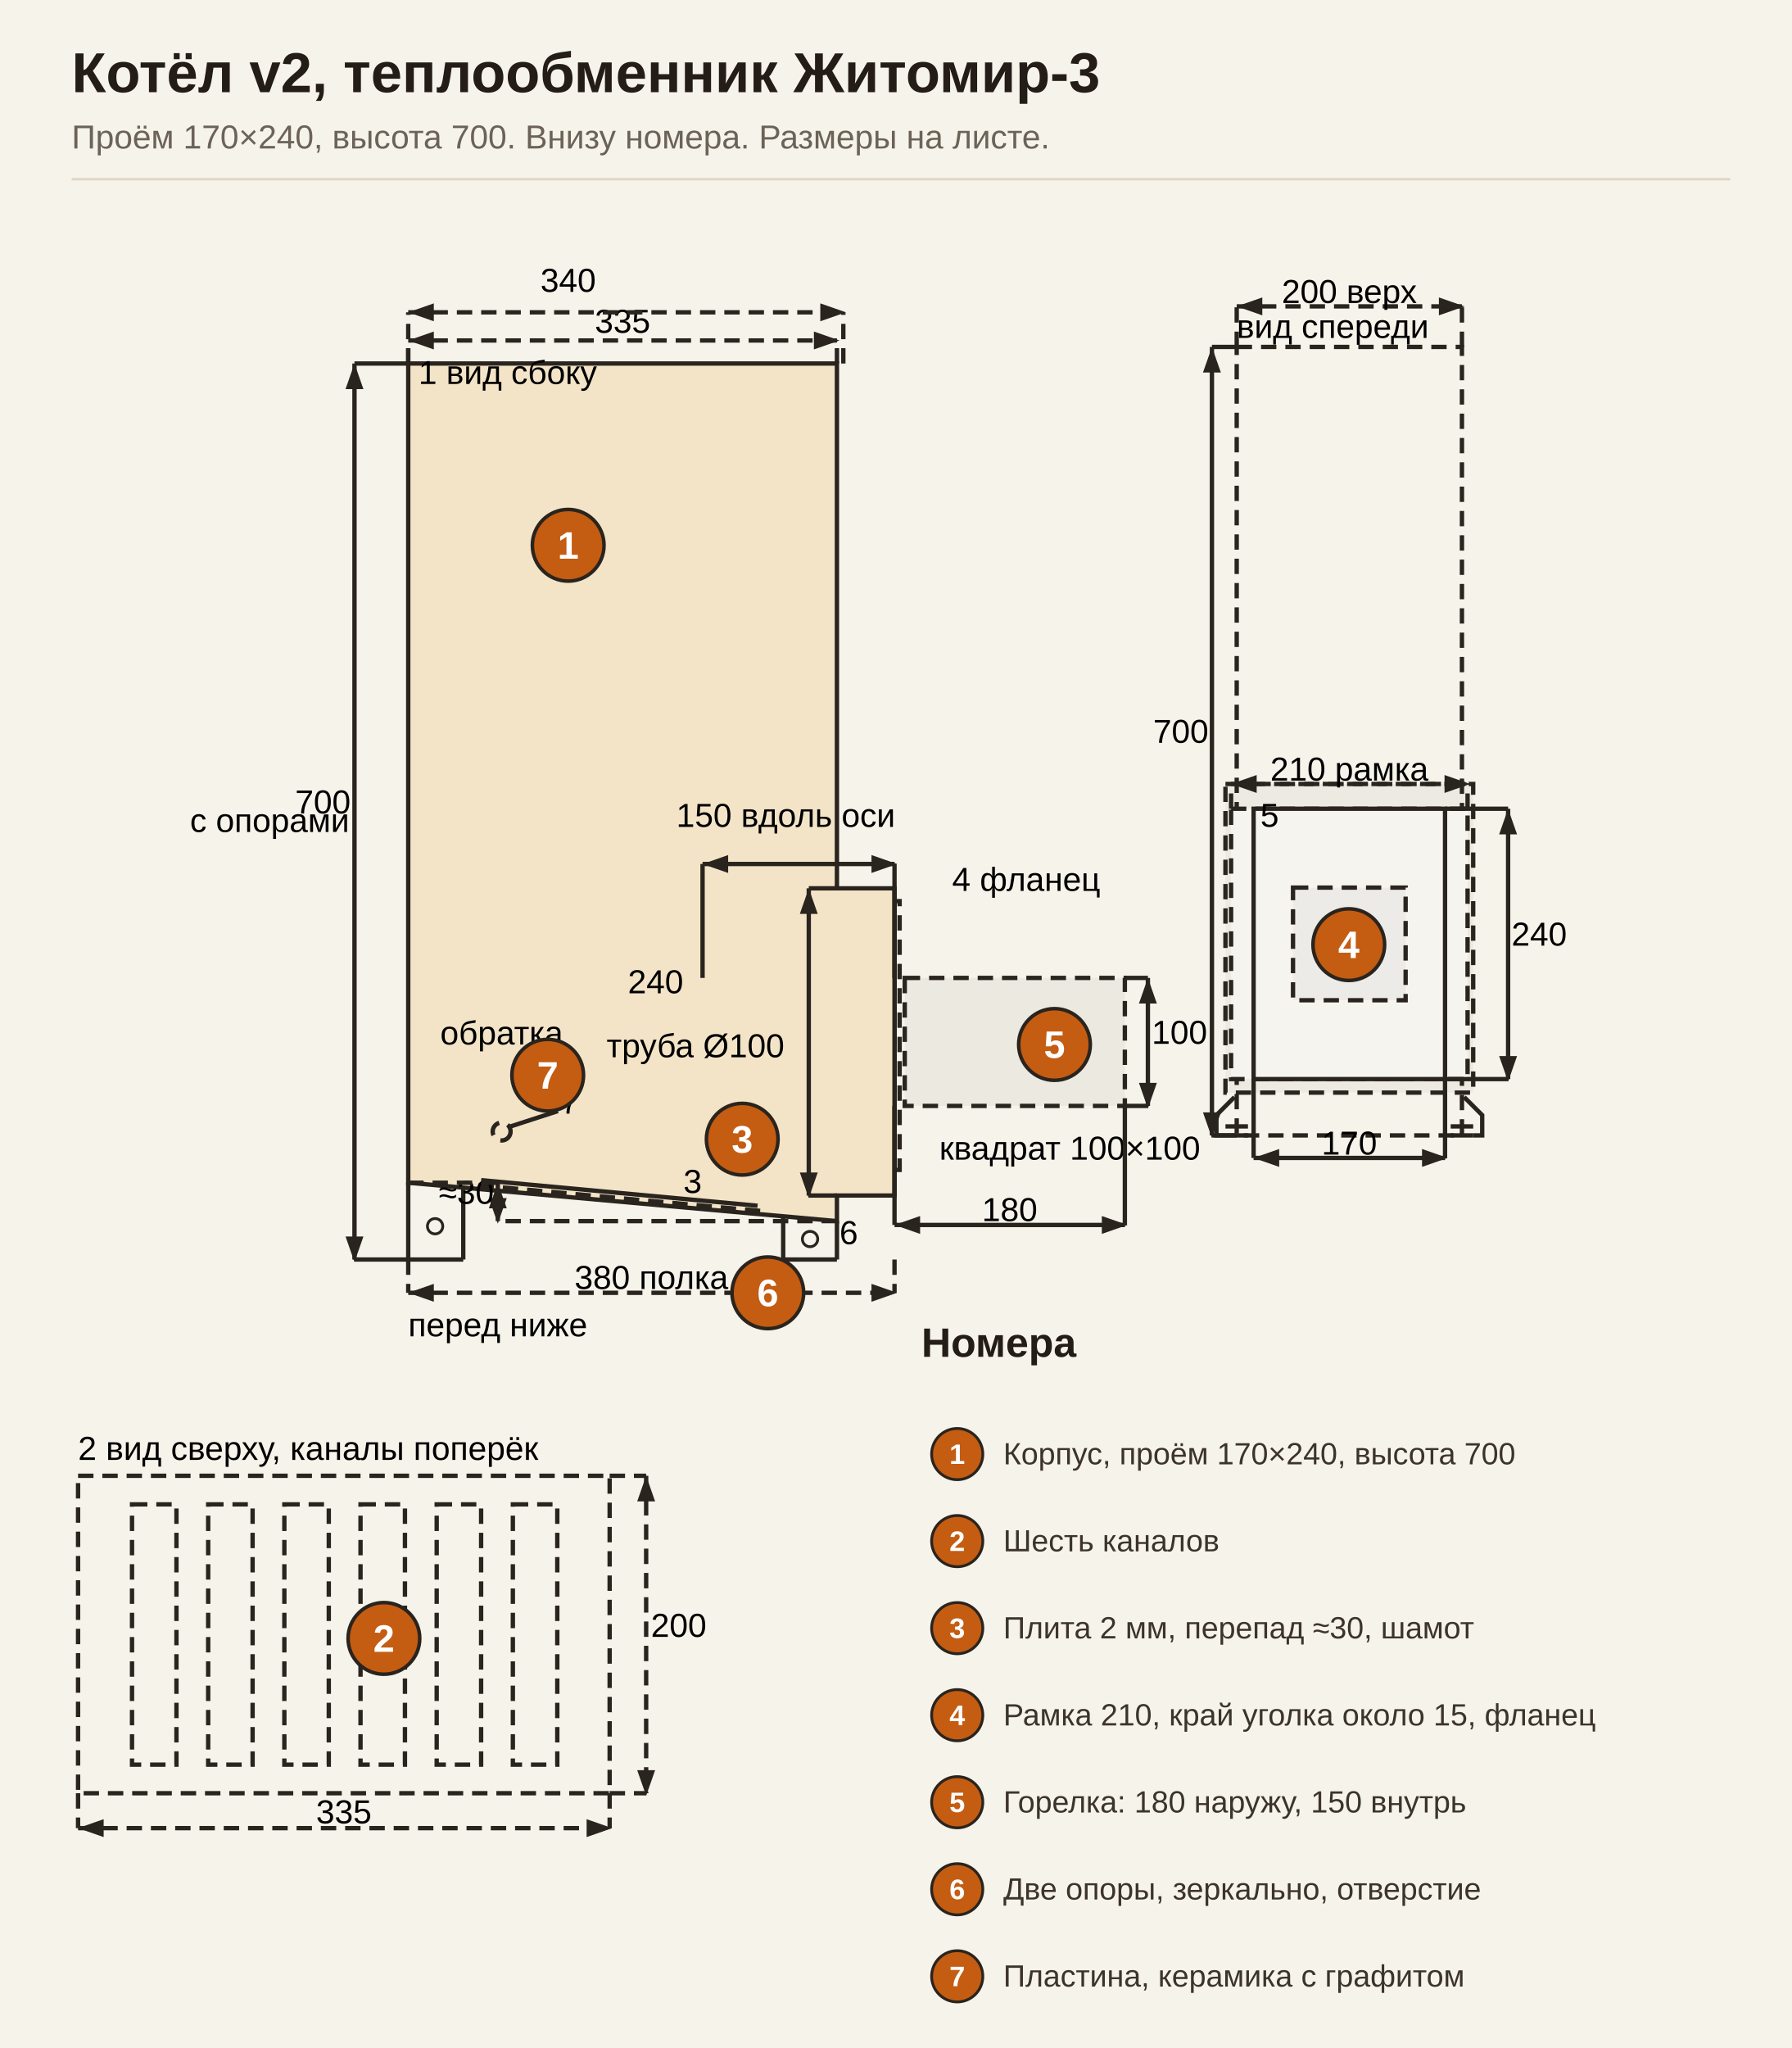
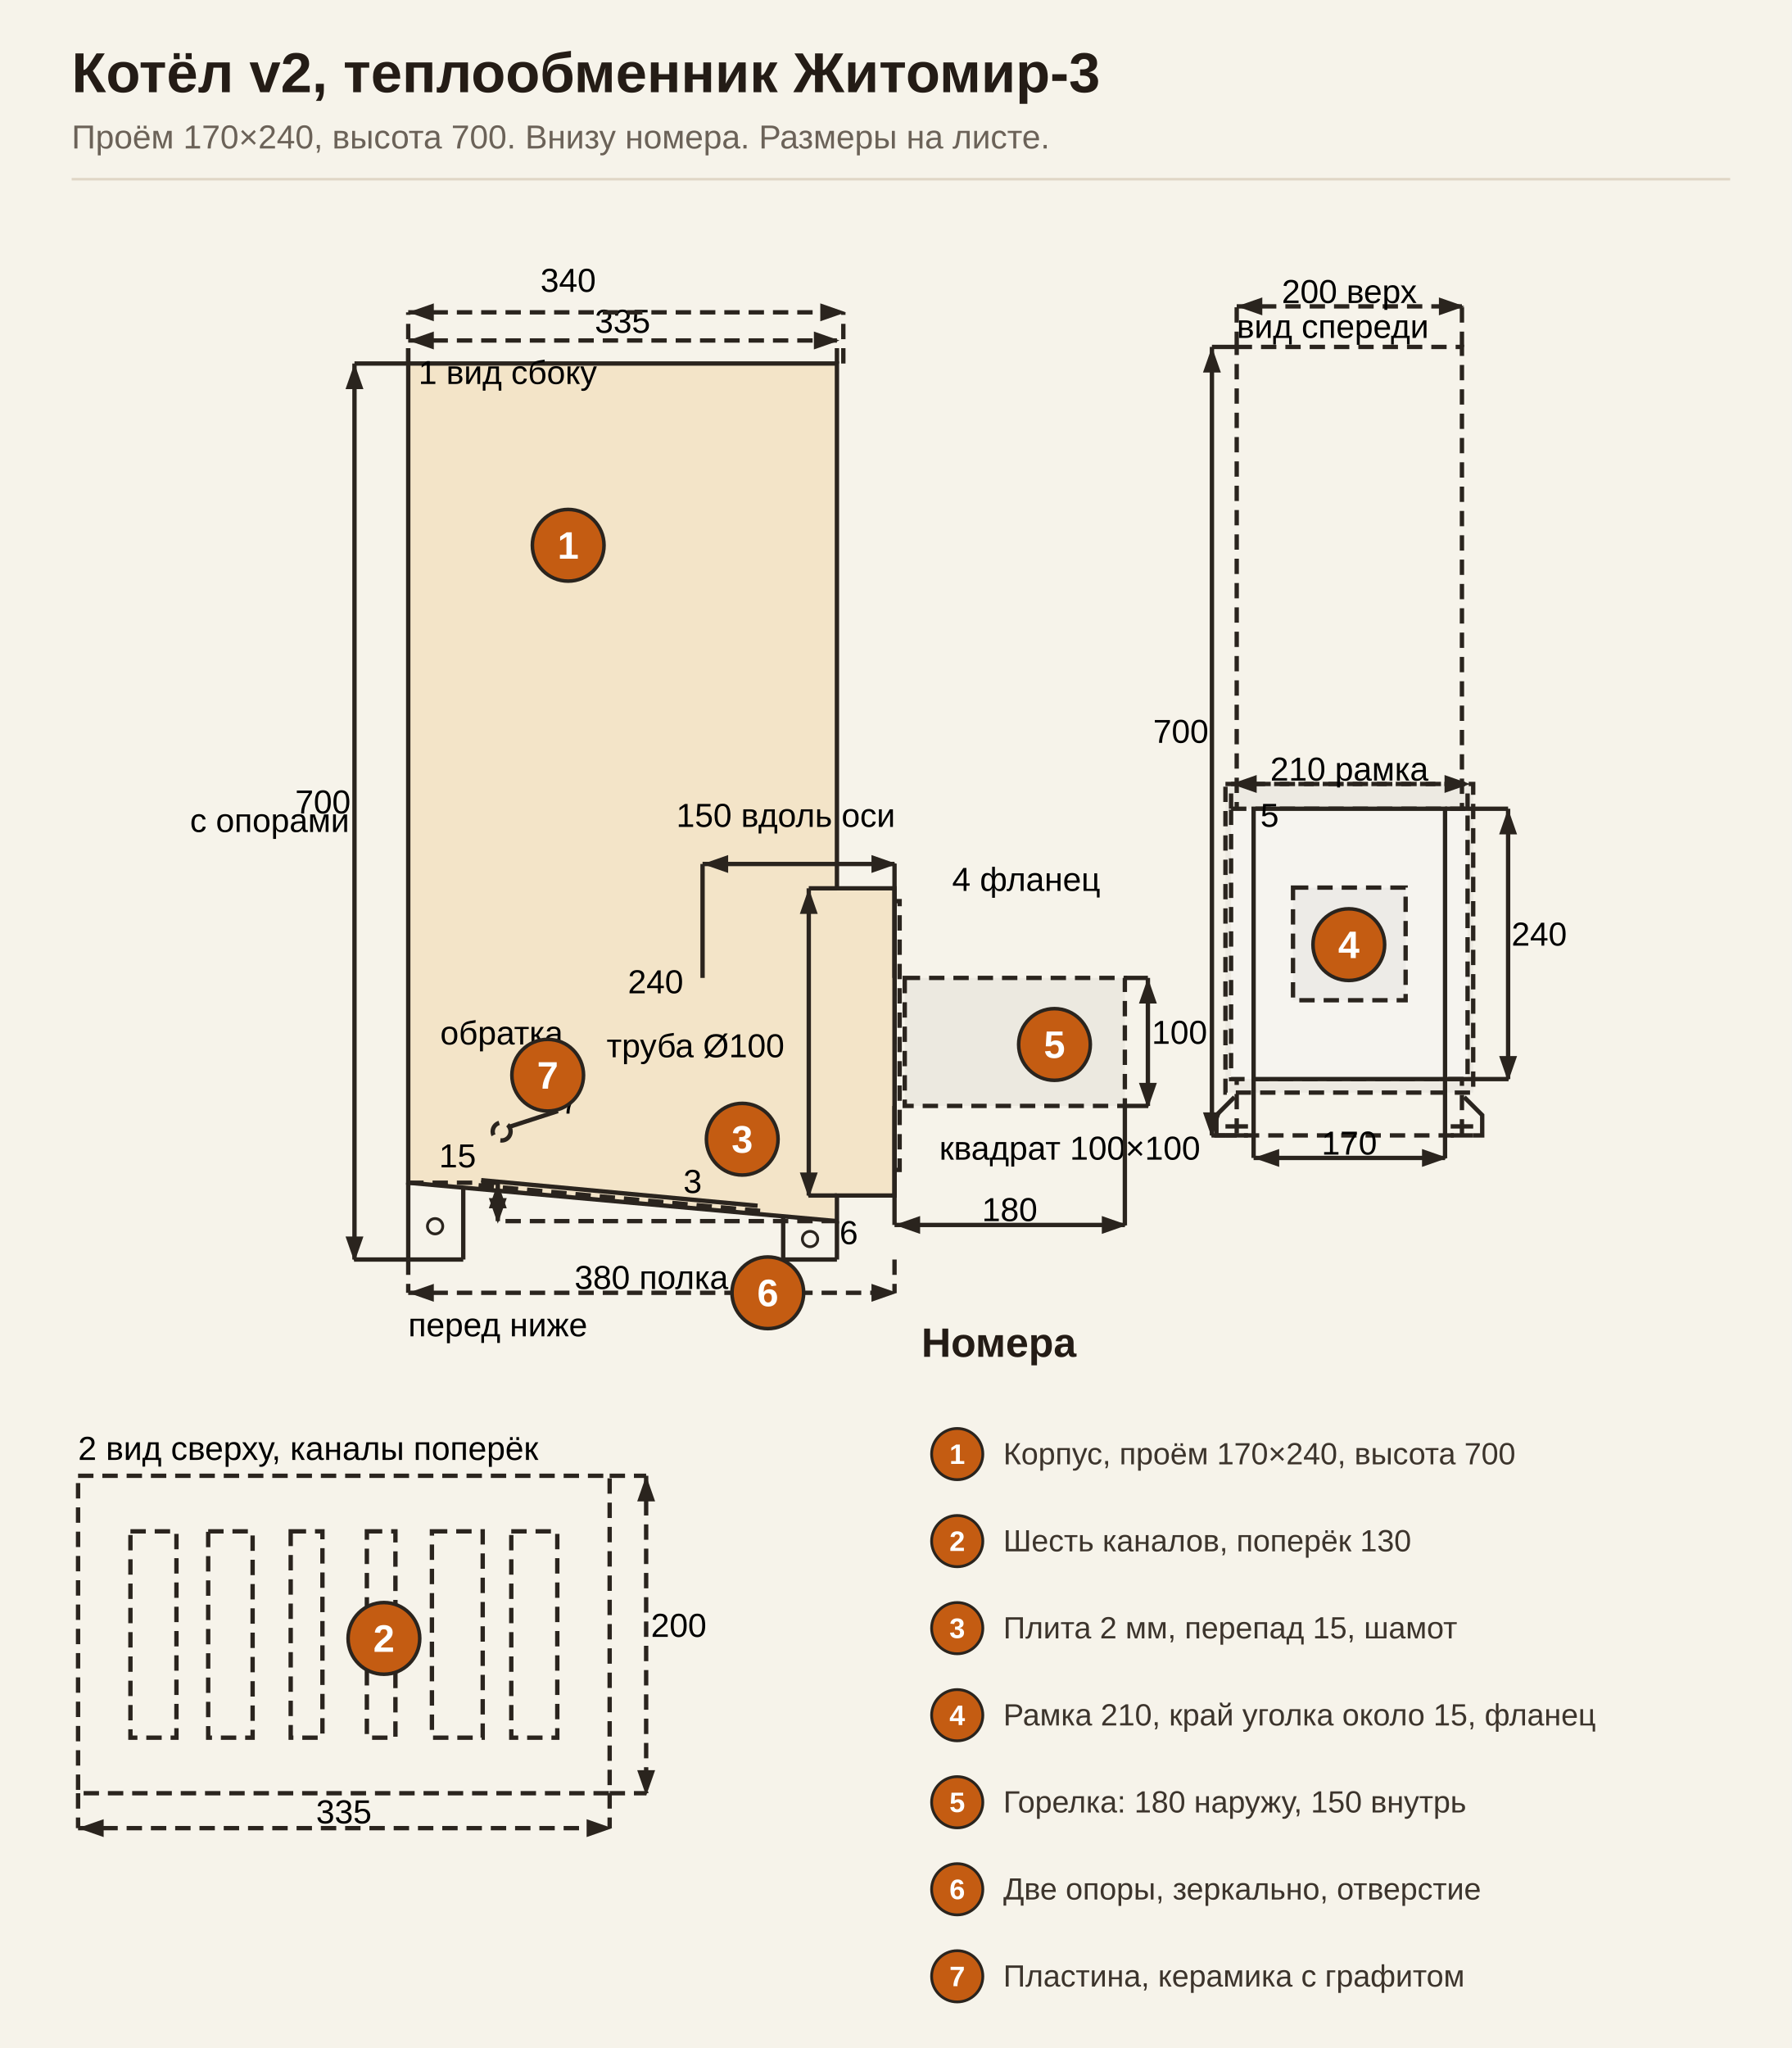
<svg xmlns="http://www.w3.org/2000/svg" width="700" height="800" viewBox="0 0 700 800" font-family="Liberation Sans, DejaVu Sans, sans-serif">
  <rect width="700" height="800" fill="#f6f3ea" />
  <defs>
    <marker id="se" markerUnits="userSpaceOnUse" markerWidth="20.00" markerHeight="14.00" refX="18.00" refY="7.00" orient="auto">
      <path d="M0 0 L20.00 7.00 L0 14.00 Z" fill="#2a241e" />
    </marker>
    <marker id="ss" markerUnits="userSpaceOnUse" markerWidth="20.00" markerHeight="14.00" refX="0" refY="7.00" orient="auto">
      <path d="M20.00 0 L0 7.00 L20.00 14.00 Z" fill="#2a241e" />
    </marker>
    <marker id="fe" markerUnits="userSpaceOnUse" markerWidth="22.73" markerHeight="15.91" refX="20.45" refY="7.95" orient="auto">
      <path d="M0 0 L22.73 7.95 L0 15.91 Z" fill="#2a241e" />
    </marker>
    <marker id="fs" markerUnits="userSpaceOnUse" markerWidth="22.73" markerHeight="15.91" refX="0" refY="7.95" orient="auto">
      <path d="M22.73 0 L0 7.95 L22.73 15.91 Z" fill="#2a241e" />
    </marker>
    <marker id="te" markerUnits="userSpaceOnUse" markerWidth="16.13" markerHeight="11.29" refX="14.52" refY="5.65" orient="auto">
      <path d="M0 0 L16.13 5.65 L0 11.29 Z" fill="#2a241e" />
    </marker>
    <marker id="ts" markerUnits="userSpaceOnUse" markerWidth="16.13" markerHeight="11.29" refX="0" refY="5.65" orient="auto">
      <path d="M16.13 0 L0 5.65 L16.13 11.29 Z" fill="#2a241e" />
    </marker>
  </defs>
  <text x="28" y="36" font-family="Liberation Sans, DejaVu Sans, sans-serif" font-size="22" font-weight="700" fill="#241c16">Котёл v2, теплообменник Житомир-3</text>
  <text x="28" y="58" font-family="Liberation Sans, DejaVu Sans, sans-serif" font-size="13" fill="#6b6258">Проём 170×240, высота 700. Внизу номера. Размеры на листе.</text>
  <line x1="28" y1="70" x2="676" y2="70" stroke="#e0d6c6" stroke-width="1" />
  <g transform="translate(72,88) scale(0.5)">
    <g fill="#2a241e" fill-opacity="0.05" stroke="#2a241e" stroke-width="3.40" stroke-dasharray="12.0 7.0">
      <rect x="563" y="588" width="172" height="100" />
      <rect x="405" y="588" width="150" height="100" />
      <line x1="505" y1="588" x2="505" y2="688" />
    </g>
    <rect x="551" y="528" width="8" height="210" fill="none" stroke="#2a241e" stroke-width="3.40" stroke-dasharray="12.0 7.0" />
    <line x1="555" y1="518" x2="555" y2="758" stroke="#2a241e" stroke-width="3.40" />
    <path fill="#f3e4c8" stroke="#2a241e" stroke-width="3.40" d="M 175 108 H 510 V 518 H 555 V 758 H 510 V 778 L 175 748 Z" />
    <circle cx="175" cy="748" r="1.2" fill="#2a241e" />
    <text x="200" y="640" font-size="26.0">обратка</text>
    <text x="183" y="124" font-size="26.0">1  вид сбоку</text>
    <text x="600" y="520" font-size="26.0">4 фланец</text>
    <text x="330" y="650" font-size="26.0">труба Ø100</text>
    <text x="590" y="730" font-size="26.0">квадрат 100×100</text>
    <g fill="none" stroke="#2a241e" stroke-width="3.40">
      <line x1="175" y1="808" x2="218" y2="808" />
      <line x1="175" y1="808" x2="175" y2="748" />
      <line x1="218" y1="808" x2="218" y2="752" />
      <circle cx="196" cy="782" r="6" fill="none" stroke="#2a241e" stroke-width="2.2" />
      <line x1="468" y1="808" x2="510" y2="808" />
      <line x1="468" y1="808" x2="468" y2="774" />
      <line x1="510" y1="808" x2="510" y2="778" />
      <circle cx="489" cy="792" r="6" fill="none" stroke="#2a241e" stroke-width="2.2" />
    </g>
    <text x="512" y="796" font-size="26.0">6</text>
    <line x1="230" y1="750" x2="450" y2="770" stroke="#2a241e" stroke-width="3.40" stroke-dasharray="12.0 7.0" />
    <line x1="232" y1="746" x2="448" y2="766" stroke="#2a241e" stroke-width="3.40" />
    <text x="390" y="756" font-size="26.0">3</text>
    <circle cx="248" cy="708" r="7" fill="none" stroke="#2a241e" stroke-width="3.40" stroke-dasharray="12.0 7.0" />
    <line x1="255" y1="704" x2="292" y2="692" stroke="#2a241e" stroke-width="3.40" />
    <text x="294" y="694" font-size="26.0">7</text>
    <g fill="none" stroke="#2a241e" stroke-width="3.40" marker-start="url(#ss)" marker-end="url(#se)">
      <line x1="133" y1="108" x2="133" y2="808" />
    </g>
    <g fill="none" stroke="#2a241e" stroke-width="3.40">
      <line x1="133" y1="108" x2="175" y2="108" />
      <line x1="133" y1="808" x2="175" y2="808" />
    </g>
    <text x="130" y="459.5" font-size="26.0" text-anchor="end">700</text>
    <text x="129" y="474.0" font-size="26.0" text-anchor="end">с опорами</text>
    <g fill="none" stroke="#2a241e" stroke-width="3.40" marker-start="url(#ss)" marker-end="url(#se)">
      <line x1="488" y1="518" x2="488" y2="758" />
    </g>
    <g fill="none" stroke="#2a241e" stroke-width="3.40">
      <line x1="488" y1="518" x2="510" y2="518" />
      <line x1="488" y1="758" x2="510" y2="758" />
    </g>
    <text x="390" y="600" font-size="26.0" text-anchor="end">240</text>
    <g fill="none" stroke="#2a241e" stroke-width="3.40" marker-start="url(#ss)" marker-end="url(#se)">
      <line x1="405" y1="499" x2="555" y2="499" />
    </g>
    <g fill="none" stroke="#2a241e" stroke-width="3.40">
      <line x1="405" y1="588" x2="405" y2="499" />
      <line x1="555" y1="588" x2="555" y2="499" />
    </g>
    <text x="470" y="470" font-size="26.0" text-anchor="middle">150 вдоль оси</text>
    <g fill="none" stroke="#2a241e" stroke-width="3.40" marker-start="url(#ss)" marker-end="url(#se)">
      <line x1="555" y1="781" x2="735" y2="781" />
    </g>
    <g fill="none" stroke="#2a241e" stroke-width="3.40">
      <line x1="555" y1="688" x2="555" y2="781" />
      <line x1="735" y1="688" x2="735" y2="781" />
    </g>
    <text x="645.0" y="778" font-size="26.0" text-anchor="middle">180</text>
    <g fill="none" stroke="#2a241e" stroke-width="3.40" marker-start="url(#ss)" marker-end="url(#se)">
      <line x1="753" y1="588" x2="753" y2="688" />
    </g>
    <g fill="none" stroke="#2a241e" stroke-width="3.40">
      <line x1="735" y1="588" x2="753" y2="588" />
      <line x1="735" y1="688" x2="753" y2="688" />
    </g>
    <text x="756" y="639.5" font-size="26.0" text-anchor="start">100</text>
    <g fill="none" stroke="#2a241e" stroke-width="3.40" stroke-dasharray="12.0 7.0" marker-start="url(#ss)" marker-end="url(#se)">
      <line x1="245" y1="748" x2="245" y2="778" />
    </g>
-     <text x="242" y="764.5" font-size="26.0" text-anchor="end">≈30</text>
+     <text x="228" y="736" font-size="26.0" text-anchor="end">15</text>
    <line x1="175" y1="748" x2="245" y2="748" stroke="#2a241e" stroke-width="3.40" stroke-dasharray="12.0 7.0" />
    <line x1="510" y1="778" x2="245" y2="778" stroke="#2a241e" stroke-width="3.40" stroke-dasharray="12.0 7.0" />
    <text x="175" y="868" font-size="26.0">перед ниже</text>
    <g fill="none" stroke="#2a241e" stroke-width="3.40" stroke-dasharray="12.0 7.0" marker-start="url(#ss)" marker-end="url(#se)">
      <line x1="175" y1="90" x2="510" y2="90" />
    </g>
    <g fill="none" stroke="#2a241e" stroke-width="3.40" stroke-dasharray="12.0 7.0">
      <line x1="175" y1="108" x2="175" y2="90" />
      <line x1="510" y1="108" x2="510" y2="90" />
    </g>
    <text x="342.5" y="84" font-size="26.0" text-anchor="middle">335</text>
    <g fill="none" stroke="#2a241e" stroke-width="3.40" stroke-dasharray="12.0 7.0" marker-start="url(#ss)" marker-end="url(#se)">
      <line x1="175" y1="68" x2="515" y2="68" />
    </g>
    <g fill="none" stroke="#2a241e" stroke-width="3.40" stroke-dasharray="12.0 7.0">
      <line x1="175" y1="108" x2="175" y2="68" />
      <line x1="515" y1="108" x2="515" y2="68" />
    </g>
    <text x="300" y="52" font-size="26.0" text-anchor="middle">340</text>
    <g fill="none" stroke="#2a241e" stroke-width="3.40" stroke-dasharray="12.0 7.0" marker-start="url(#ss)" marker-end="url(#se)">
      <line x1="175" y1="834" x2="555" y2="834" />
    </g>
    <g fill="none" stroke="#2a241e" stroke-width="3.40" stroke-dasharray="12.0 7.0">
      <line x1="175" y1="808" x2="175" y2="834" />
      <line x1="555" y1="808" x2="555" y2="834" />
    </g>
    <text x="365.0" y="831" font-size="26.0" text-anchor="middle">380 полка</text>
  </g>
  <g transform="translate(118,88) scale(0.44)">
    <text x="830" y="100" font-size="29.5">вид спереди</text>
    <rect x="830" y="108" width="200" height="700" fill="none" stroke="#2a241e" stroke-width="3.86" stroke-dasharray="13.6 8.0" />
    <rect x="825" y="518" width="210" height="240" fill="#fffdf8" stroke="#2a241e" stroke-width="3.86" stroke-dasharray="13.6 8.0" />
    <rect x="845" y="518" width="170" height="240" fill="#fffdf8" stroke="#2a241e" stroke-width="3.86" />
    <g fill="#2a241e" fill-opacity="0.04" stroke="#2a241e" stroke-width="3.86" stroke-dasharray="13.6 8.0">
      <rect x="820" y="496" width="220" height="274" />
      <rect x="880.0" y="588" width="100" height="100" />
    </g>
    <text x="851" y="534" font-size="29.5">5</text>
    <g fill="none" stroke="#2a241e" stroke-width="3.86">
      <line x1="820" y1="800" x2="840" y2="800" />
      <line x1="820" y1="808" x2="840" y2="808" />
      <polyline points="820,808 812,808 812,790 828,774" />
      <line x1="1020" y1="800" x2="1040" y2="800" />
      <line x1="1020" y1="808" x2="1040" y2="808" />
      <polyline points="1040,808 1048,808 1048,790 1032,774" />
    </g>
    <g fill="none" stroke="#2a241e" stroke-width="3.86" marker-start="url(#fs)" marker-end="url(#fe)">
      <line x1="845" y1="828" x2="1015" y2="828" />
    </g>
    <g fill="none" stroke="#2a241e" stroke-width="3.86">
      <line x1="845" y1="758" x2="845" y2="828" />
      <line x1="1015" y1="758" x2="1015" y2="828" />
    </g>
    <text x="930.0" y="825" font-size="29.5" text-anchor="middle">170</text>
    <g fill="none" stroke="#2a241e" stroke-width="3.86" marker-start="url(#fs)" marker-end="url(#fe)">
      <line x1="1071.0" y1="518" x2="1071.0" y2="758" />
    </g>
    <g fill="none" stroke="#2a241e" stroke-width="3.86">
      <line x1="1015" y1="518" x2="1071.0" y2="518" />
      <line x1="1015" y1="758" x2="1071.0" y2="758" />
    </g>
    <text x="1074.0" y="639.5" font-size="29.5" text-anchor="start">240</text>
    <g fill="none" stroke="#2a241e" stroke-width="3.86" marker-start="url(#fs)" marker-end="url(#fe)">
      <line x1="808" y1="108" x2="808" y2="808" />
    </g>
    <g fill="none" stroke="#2a241e" stroke-width="3.86">
      <line x1="808" y1="108" x2="830" y2="108" />
      <line x1="808" y1="808" x2="830" y2="808" />
    </g>
    <text x="805" y="459.5" font-size="29.5" text-anchor="end">700</text>
    <g fill="none" stroke="#2a241e" stroke-width="3.86" stroke-dasharray="13.6 8.0" marker-start="url(#fs)" marker-end="url(#fe)">
      <line x1="825" y1="496" x2="1035" y2="496" />
    </g>
    <g fill="none" stroke="#2a241e" stroke-width="3.86" stroke-dasharray="13.6 8.0">
      <line x1="825" y1="518" x2="825" y2="496" />
      <line x1="1035" y1="518" x2="1035" y2="496" />
    </g>
    <text x="930.0" y="493" font-size="29.5" text-anchor="middle">210 рамка</text>
    <g fill="none" stroke="#2a241e" stroke-width="3.86" stroke-dasharray="13.6 8.0" marker-start="url(#fs)" marker-end="url(#fe)">
      <line x1="830" y1="72" x2="1030" y2="72" />
    </g>
    <g fill="none" stroke="#2a241e" stroke-width="3.86" stroke-dasharray="13.6 8.0">
      <line x1="830" y1="108" x2="830" y2="72" />
      <line x1="1030" y1="108" x2="1030" y2="72" />
    </g>
    <text x="930.0" y="69" font-size="29.5" text-anchor="middle">200 верх</text>
  </g>
  <g transform="translate(-78,16) scale(0.62)">
    <text x="175" y="894" font-size="21.0">2  вид сверху, каналы поперёк</text>
    <rect x="175" y="904" width="335" height="200" fill="none" stroke="#2a241e" stroke-width="2.74" stroke-dasharray="9.7 5.6" />
-     <rect x="209" y="922" width="28" height="164" fill="none" stroke="#2a241e" stroke-width="2.74" stroke-dasharray="9.7 5.6" />
-     <rect x="257" y="922" width="28" height="164" fill="none" stroke="#2a241e" stroke-width="2.74" stroke-dasharray="9.7 5.6" />
-     <rect x="305" y="922" width="28" height="164" fill="none" stroke="#2a241e" stroke-width="2.74" stroke-dasharray="9.7 5.6" />
-     <rect x="353" y="922" width="28" height="164" fill="none" stroke="#2a241e" stroke-width="2.74" stroke-dasharray="9.7 5.6" />
-     <rect x="401" y="922" width="28" height="164" fill="none" stroke="#2a241e" stroke-width="2.74" stroke-dasharray="9.7 5.6" />
-     <rect x="449" y="922" width="28" height="164" fill="none" stroke="#2a241e" stroke-width="2.74" stroke-dasharray="9.7 5.6" />
+     <rect x="208" y="939" width="29" height="130" fill="none" stroke="#2a241e" stroke-width="2.74" stroke-dasharray="9.7 5.6" />
+     <rect x="257" y="939" width="28" height="130" fill="none" stroke="#2a241e" stroke-width="2.74" stroke-dasharray="9.7 5.6" />
+     <rect x="309" y="939" width="20" height="130" fill="none" stroke="#2a241e" stroke-width="2.74" stroke-dasharray="9.7 5.6" />
+     <rect x="357" y="939" width="18" height="130" fill="none" stroke="#2a241e" stroke-width="2.74" stroke-dasharray="9.7 5.6" />
+     <rect x="398" y="939" width="32" height="130" fill="none" stroke="#2a241e" stroke-width="2.74" stroke-dasharray="9.7 5.6" />
+     <rect x="448" y="939" width="29" height="130" fill="none" stroke="#2a241e" stroke-width="2.74" stroke-dasharray="9.7 5.6" />
    <g fill="none" stroke="#2a241e" stroke-width="2.74" stroke-dasharray="9.7 5.6" marker-start="url(#ts)" marker-end="url(#te)">
      <line x1="175" y1="1126" x2="510" y2="1126" />
    </g>
    <g fill="none" stroke="#2a241e" stroke-width="2.74" stroke-dasharray="9.7 5.6">
      <line x1="175" y1="1104" x2="175" y2="1126" />
      <line x1="510" y1="1104" x2="510" y2="1126" />
    </g>
    <text x="342.5" y="1123" font-size="21.0" text-anchor="middle">335</text>
    <g fill="none" stroke="#2a241e" stroke-width="2.74" stroke-dasharray="9.7 5.6" marker-start="url(#ts)" marker-end="url(#te)">
      <line x1="533" y1="904" x2="533" y2="1104" />
    </g>
    <g fill="none" stroke="#2a241e" stroke-width="2.74" stroke-dasharray="9.7 5.6">
      <line x1="510" y1="904" x2="533" y2="904" />
      <line x1="510" y1="1104" x2="533" y2="1104" />
    </g>
    <text x="536" y="1005.5" font-size="21.0" text-anchor="start">200</text>
  </g>
  <g transform="translate(222,213)" font-family="Liberation Sans, DejaVu Sans, sans-serif" font-weight="700" font-size="15">
    <circle r="14" fill="#c45c12" stroke="#2a241e" stroke-width="1.4" />
    <text fill="#ffffff" text-anchor="middle" dy="0.35em">1</text>
  </g>
  <g transform="translate(290,445)" font-family="Liberation Sans, DejaVu Sans, sans-serif" font-weight="700" font-size="15">
    <circle r="14" fill="#c45c12" stroke="#2a241e" stroke-width="1.4" />
    <text fill="#ffffff" text-anchor="middle" dy="0.35em">3</text>
  </g>
  <g transform="translate(412,408)" font-family="Liberation Sans, DejaVu Sans, sans-serif" font-weight="700" font-size="15">
    <circle r="14" fill="#c45c12" stroke="#2a241e" stroke-width="1.4" />
    <text fill="#ffffff" text-anchor="middle" dy="0.35em">5</text>
  </g>
  <g transform="translate(300,505)" font-family="Liberation Sans, DejaVu Sans, sans-serif" font-weight="700" font-size="15">
    <circle r="14" fill="#c45c12" stroke="#2a241e" stroke-width="1.4" />
    <text fill="#ffffff" text-anchor="middle" dy="0.35em">6</text>
  </g>
  <g transform="translate(214,420)" font-family="Liberation Sans, DejaVu Sans, sans-serif" font-weight="700" font-size="15">
    <circle r="14" fill="#c45c12" stroke="#2a241e" stroke-width="1.4" />
    <text fill="#ffffff" text-anchor="middle" dy="0.35em">7</text>
  </g>
  <g transform="translate(527,369)" font-family="Liberation Sans, DejaVu Sans, sans-serif" font-weight="700" font-size="15">
    <circle r="14" fill="#c45c12" stroke="#2a241e" stroke-width="1.4" />
    <text fill="#ffffff" text-anchor="middle" dy="0.35em">4</text>
  </g>
  <g transform="translate(150,640)" font-family="Liberation Sans, DejaVu Sans, sans-serif" font-weight="700" font-size="15">
    <circle r="14" fill="#c45c12" stroke="#2a241e" stroke-width="1.4" />
    <text fill="#ffffff" text-anchor="middle" dy="0.35em">2</text>
  </g>
  <text x="360" y="530" font-family="Liberation Sans, DejaVu Sans, sans-serif" font-size="16" font-weight="700" fill="#241c16">Номера</text>
  <g transform="translate(374,568)" font-family="Liberation Sans, DejaVu Sans, sans-serif">
    <circle r="10" fill="#c45c12" stroke="#2a241e" stroke-width="1.1" />
    <text fill="#ffffff" font-size="11" font-weight="700" text-anchor="middle" dy="0.35em">1</text>
    <text x="18" y="4" fill="#3c342c" font-size="12">Корпус, проём 170×240, высота 700</text>
  </g>
  <g transform="translate(374,602)" font-family="Liberation Sans, DejaVu Sans, sans-serif">
    <circle r="10" fill="#c45c12" stroke="#2a241e" stroke-width="1.1" />
    <text fill="#ffffff" font-size="11" font-weight="700" text-anchor="middle" dy="0.35em">2</text>
-     <text x="18" y="4" fill="#3c342c" font-size="12">Шесть каналов</text>
+     <text x="18" y="4" fill="#3c342c" font-size="12">Шесть каналов, поперёк 130</text>
  </g>
  <g transform="translate(374,636)" font-family="Liberation Sans, DejaVu Sans, sans-serif">
    <circle r="10" fill="#c45c12" stroke="#2a241e" stroke-width="1.1" />
    <text fill="#ffffff" font-size="11" font-weight="700" text-anchor="middle" dy="0.35em">3</text>
-     <text x="18" y="4" fill="#3c342c" font-size="12">Плита 2 мм, перепад ≈30, шамот</text>
+     <text x="18" y="4" fill="#3c342c" font-size="12">Плита 2 мм, перепад 15, шамот</text>
  </g>
  <g transform="translate(374,670)" font-family="Liberation Sans, DejaVu Sans, sans-serif">
    <circle r="10" fill="#c45c12" stroke="#2a241e" stroke-width="1.1" />
    <text fill="#ffffff" font-size="11" font-weight="700" text-anchor="middle" dy="0.35em">4</text>
    <text x="18" y="4" fill="#3c342c" font-size="12">Рамка 210, край уголка около 15, фланец</text>
  </g>
  <g transform="translate(374,704)" font-family="Liberation Sans, DejaVu Sans, sans-serif">
    <circle r="10" fill="#c45c12" stroke="#2a241e" stroke-width="1.1" />
    <text fill="#ffffff" font-size="11" font-weight="700" text-anchor="middle" dy="0.35em">5</text>
    <text x="18" y="4" fill="#3c342c" font-size="12">Горелка: 180 наружу, 150 внутрь</text>
  </g>
  <g transform="translate(374,738)" font-family="Liberation Sans, DejaVu Sans, sans-serif">
    <circle r="10" fill="#c45c12" stroke="#2a241e" stroke-width="1.1" />
    <text fill="#ffffff" font-size="11" font-weight="700" text-anchor="middle" dy="0.35em">6</text>
    <text x="18" y="4" fill="#3c342c" font-size="12">Две опоры, зеркально, отверстие</text>
  </g>
  <g transform="translate(374,772)" font-family="Liberation Sans, DejaVu Sans, sans-serif">
    <circle r="10" fill="#c45c12" stroke="#2a241e" stroke-width="1.1" />
    <text fill="#ffffff" font-size="11" font-weight="700" text-anchor="middle" dy="0.35em">7</text>
    <text x="18" y="4" fill="#3c342c" font-size="12">Пластина, керамика с графитом</text>
  </g>
</svg>
